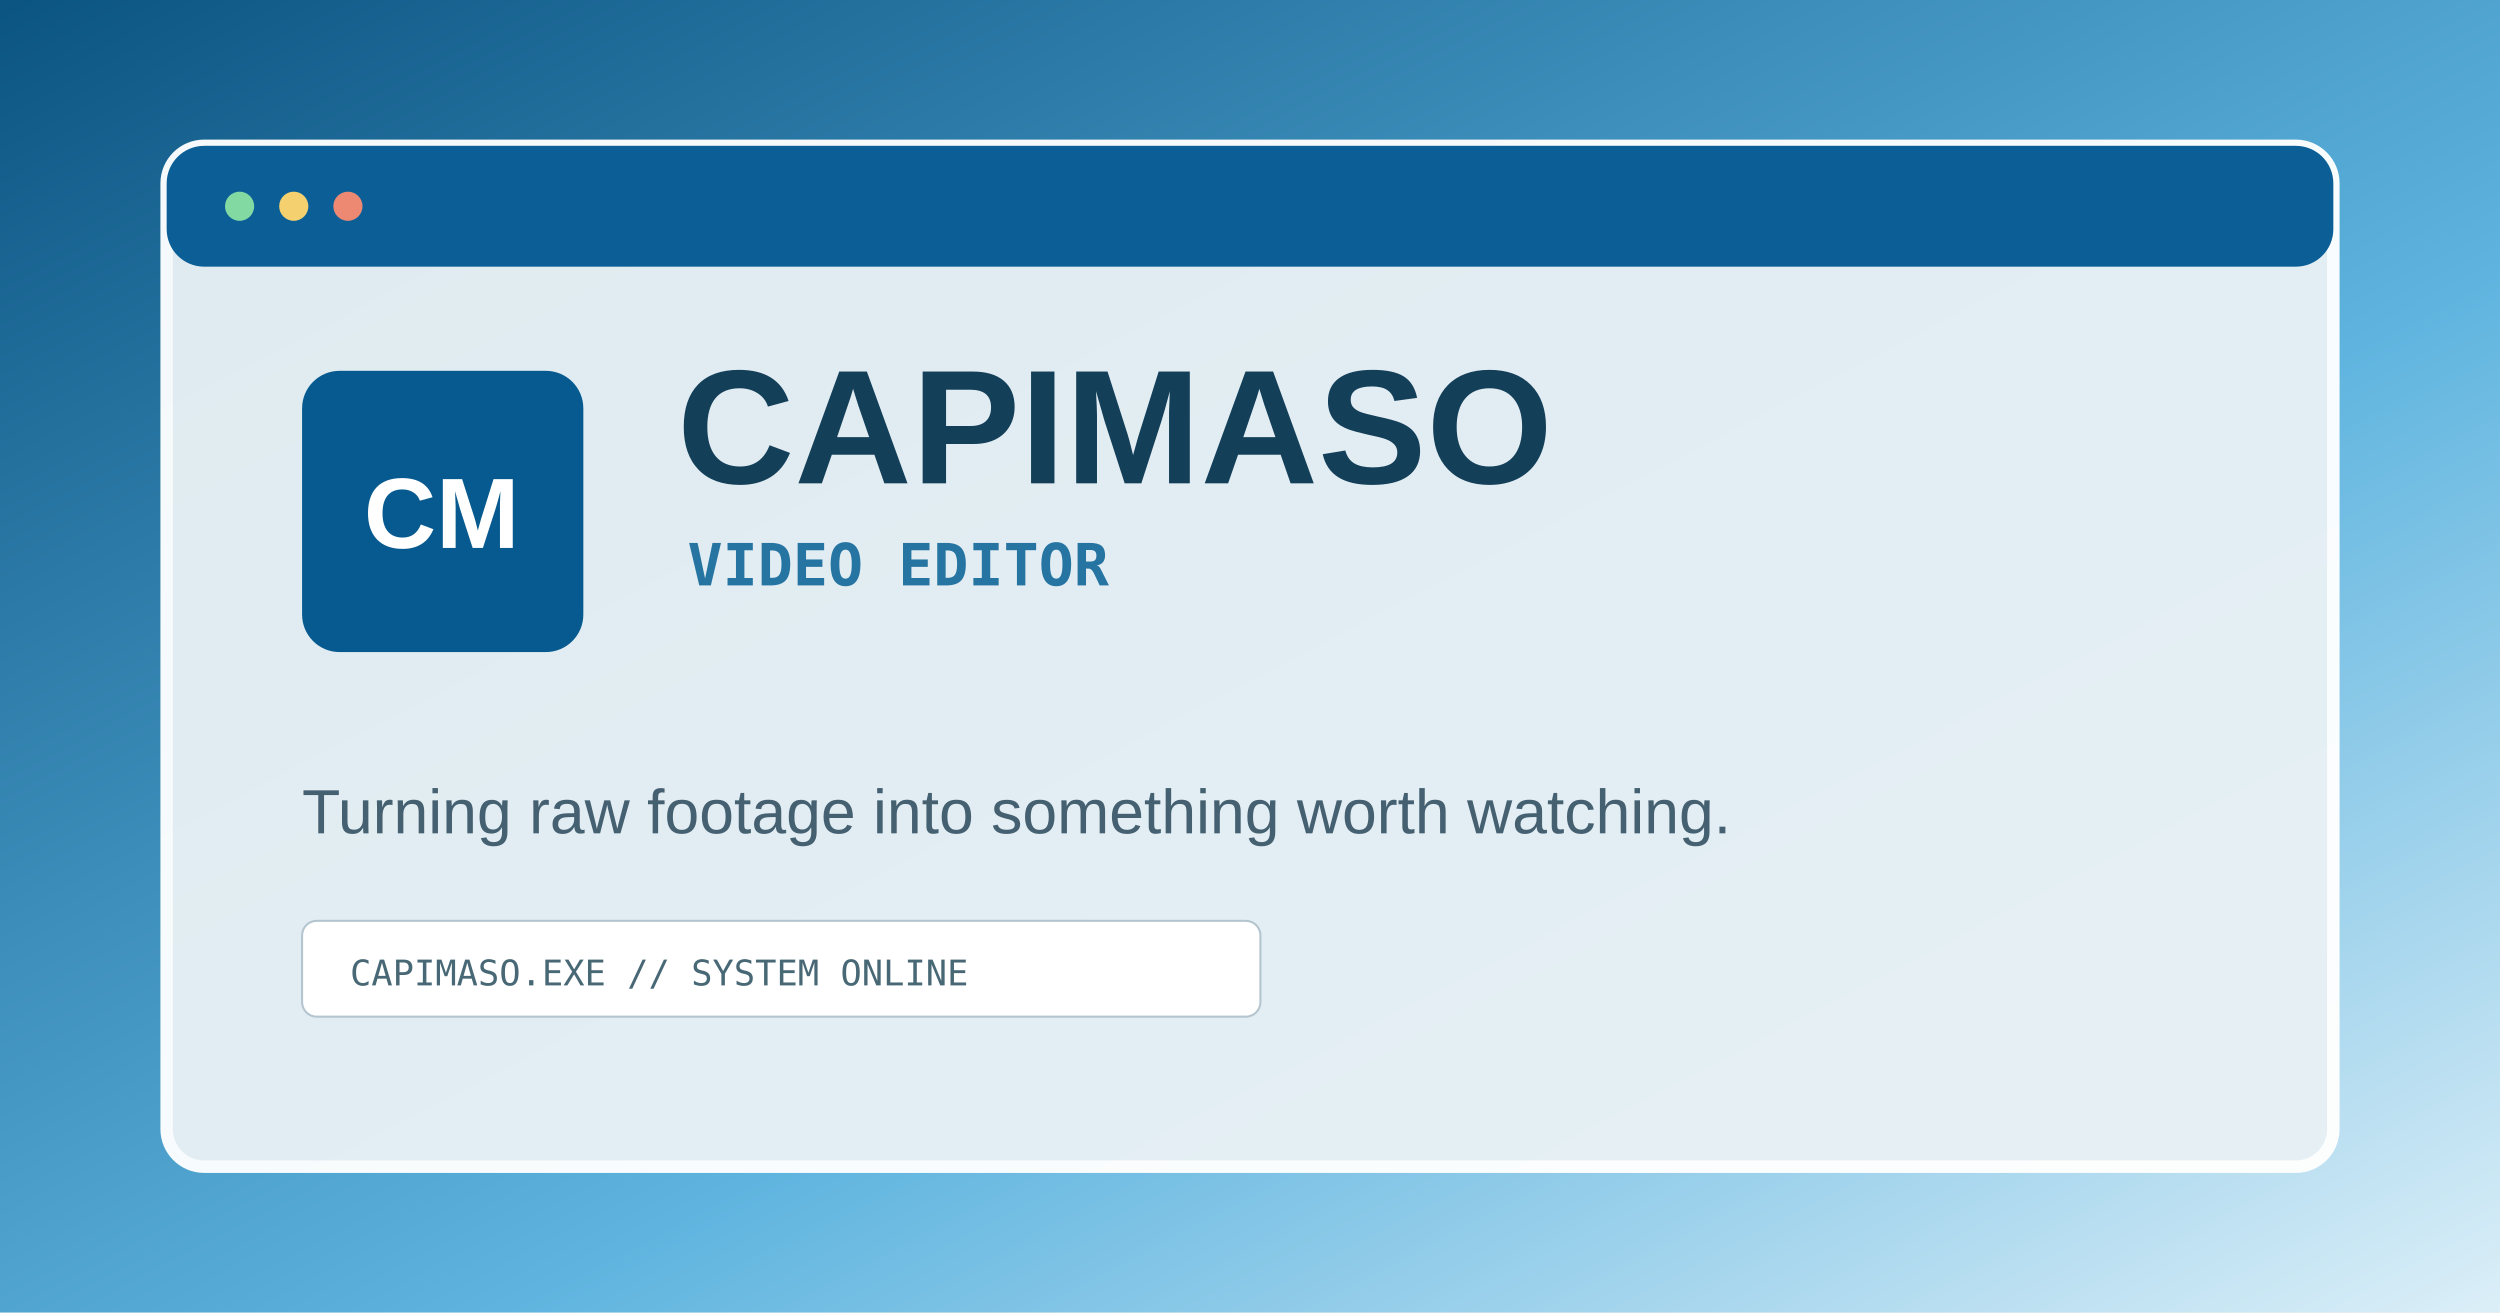
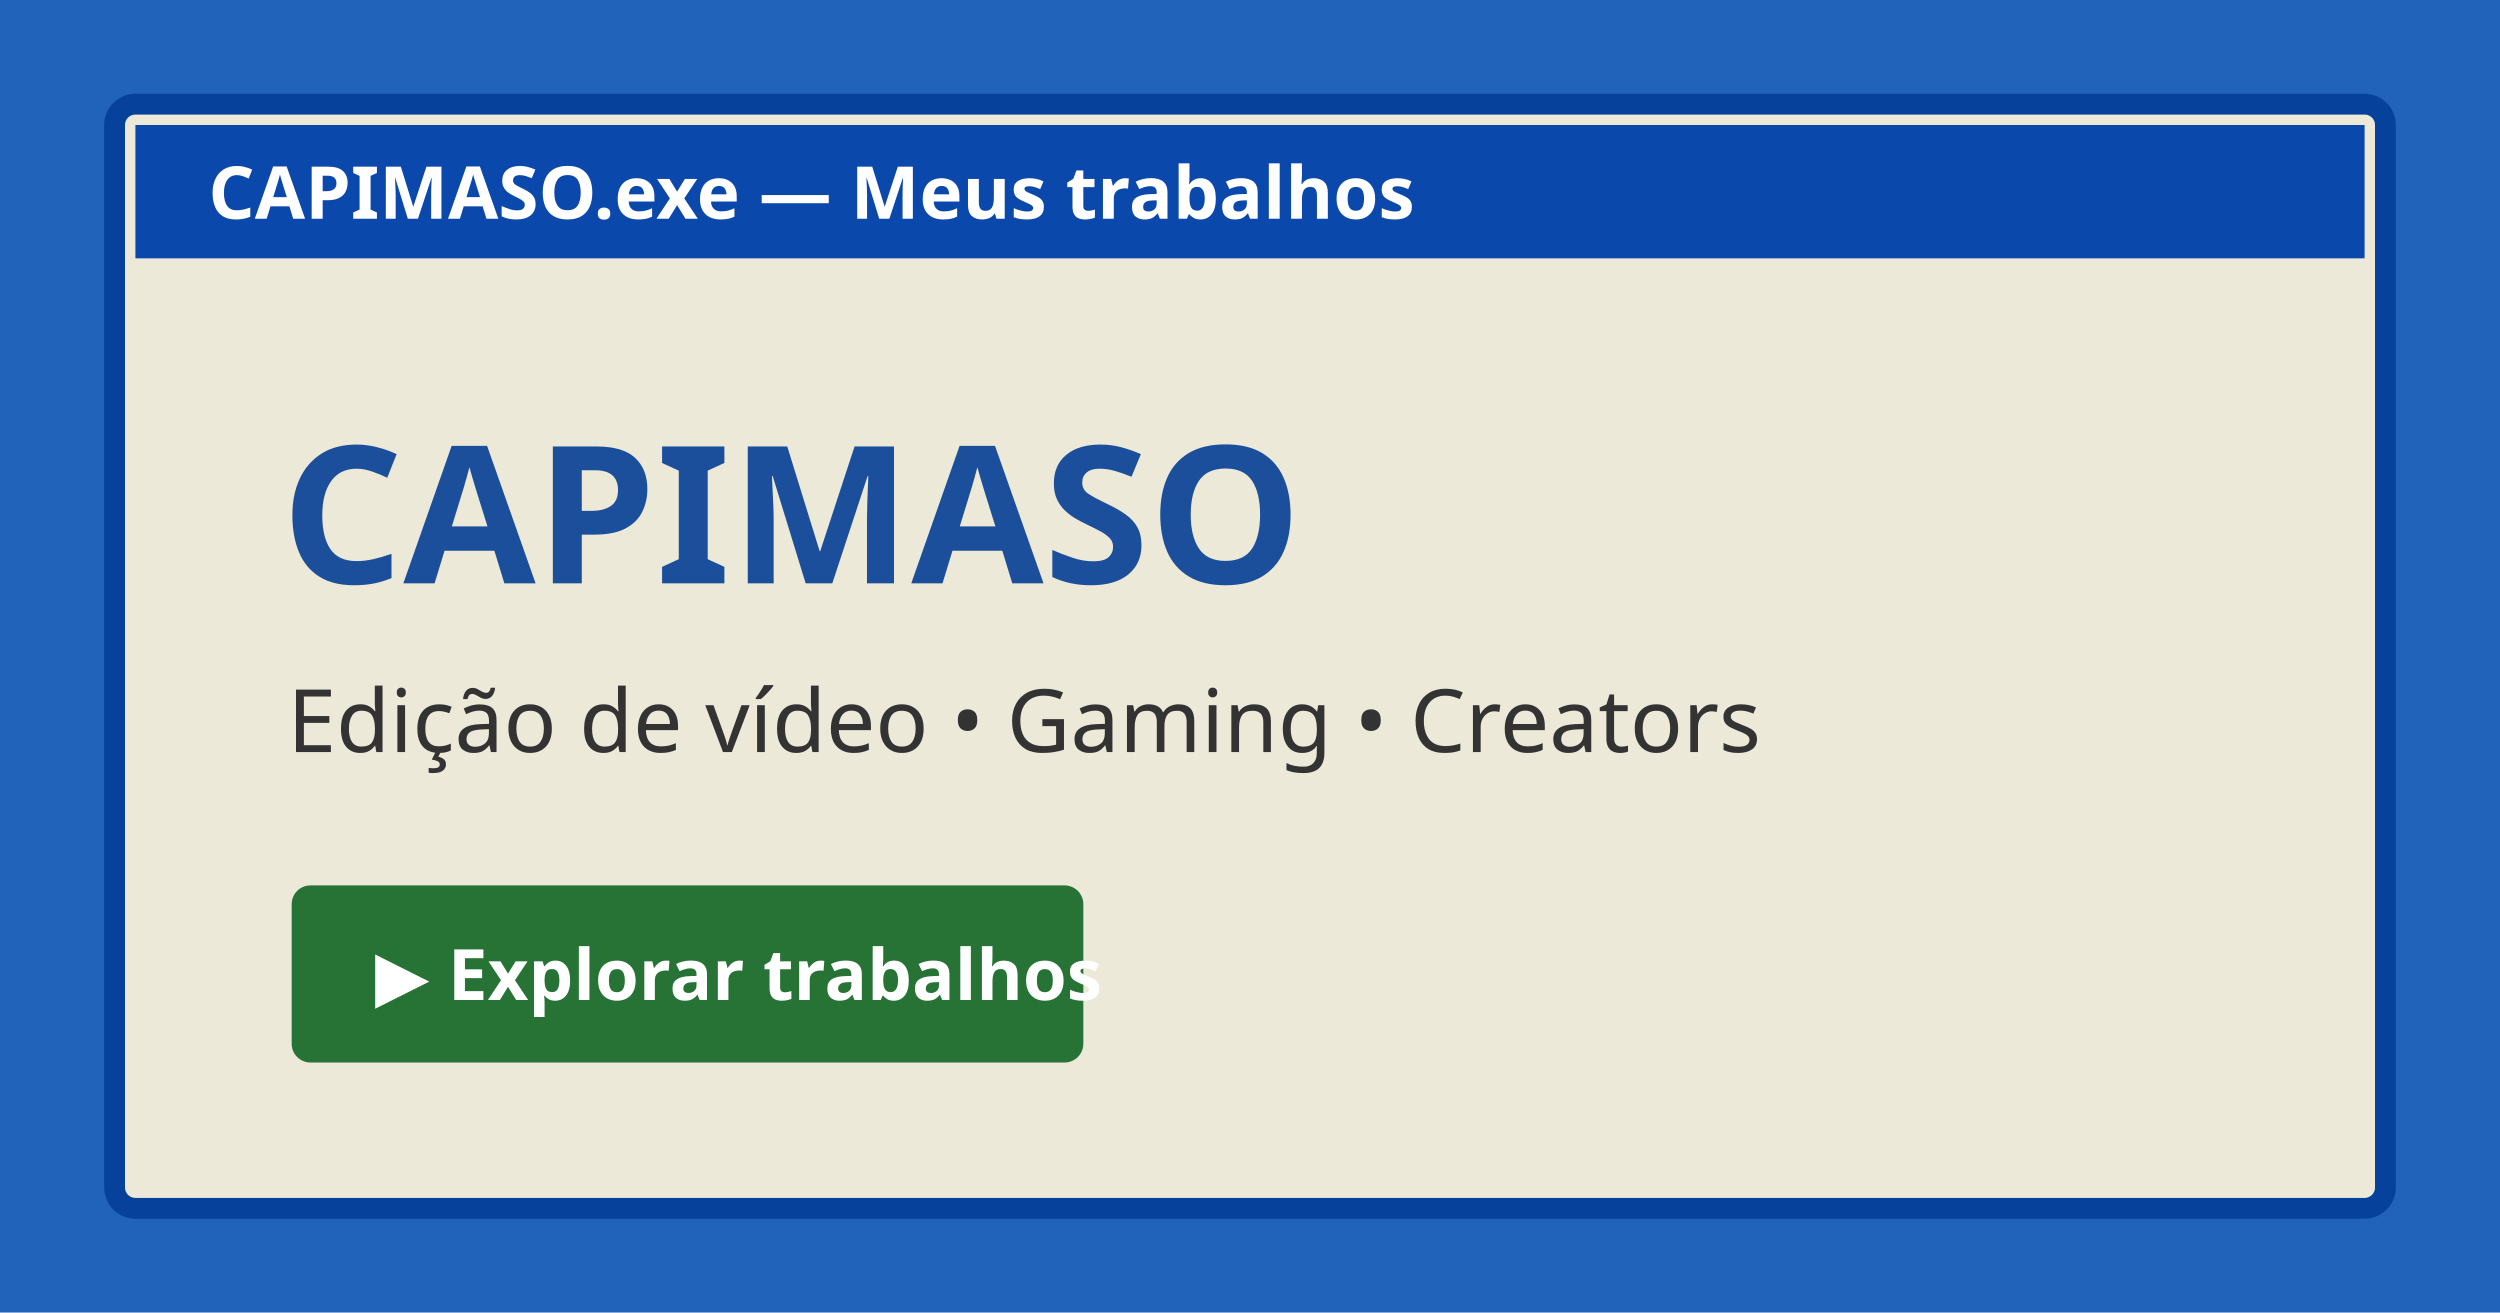
<svg xmlns="http://www.w3.org/2000/svg" width="1200" height="630" viewBox="0 0 1200 630">
-   <defs>
-     <linearGradient id="g" x1="0" y1="0" x2="1" y2="1">
-       <stop offset="0" stop-color="#0b5482" />
-       <stop offset=".6" stop-color="#5eb4df" />
-       <stop offset="1" stop-color="#dceff8" />
-     </linearGradient>
-   </defs>
-   <rect width="1200" height="630" fill="url(#g)" />
-   <rect x="80" y="70" width="1040" height="490" rx="18" fill="#e8f0f5" stroke="#fff" stroke-width="6" opacity=".96" />
-   <rect x="80" y="70" width="1040" height="58" rx="18" fill="#0b5f96" />
-   <circle cx="115" cy="99" r="7" fill="#82d9a1" />
-   <circle cx="141" cy="99" r="7" fill="#f4d06f" />
-   <circle cx="167" cy="99" r="7" fill="#ed8972" />
-   <rect x="145" y="178" width="135" height="135" rx="18" fill="#075a8f" />
-   <text x="212" y="263" text-anchor="middle" font-family="Arial,sans-serif" font-size="48" font-weight="900" fill="#fff">CM</text>
-   <text x="325" y="232" font-family="Arial,sans-serif" font-size="78" font-weight="900" fill="#143f59">CAPIMASO</text>
-   <text x="330" y="281" font-family="monospace" font-size="28" font-weight="700" fill="#2674a1">VIDEO EDITOR</text>
-   <text x="145" y="400" font-family="Arial,sans-serif" font-size="30" fill="#456070">Turning raw footage into something worth watching.</text>
-   <rect x="145" y="442" width="460" height="46" rx="7" fill="#fff" stroke="#b4c5cf" />
-   <text x="168" y="473" font-family="monospace" font-size="17" fill="#496875">CAPIMASO.EXE // SYSTEM ONLINE</text>
+   <rect width="1200" height="630" fill="#2162bb" />
+   <rect x="55" y="50" width="1090" height="530" rx="10" fill="#ece9d8" stroke="#06429c" stroke-width="10" />
+   <path d="M65 60h1070v64H65z" fill="#0a48ac" />
+   <text x="100" y="105" font-family="Tahoma,sans-serif" font-size="35" fill="white" font-weight="bold">CAPIMASO.exe — Meus trabalhos</text>
+   <text x="135" y="280" font-family="Tahoma,sans-serif" font-size="92" fill="#1b4f9c" font-weight="bold">CAPIMASO</text>
+   <text x="138" y="361" font-family="Tahoma,sans-serif" font-size="42" fill="#333">Edição de vídeo • Gaming • Creators</text>
+   <rect x="140" y="425" width="380" height="85" rx="9" fill="#277335" />
+   <text x="180" y="480" font-family="Tahoma,sans-serif" font-size="34" fill="white" font-weight="bold">▶ Explorar trabalhos</text>
</svg>
